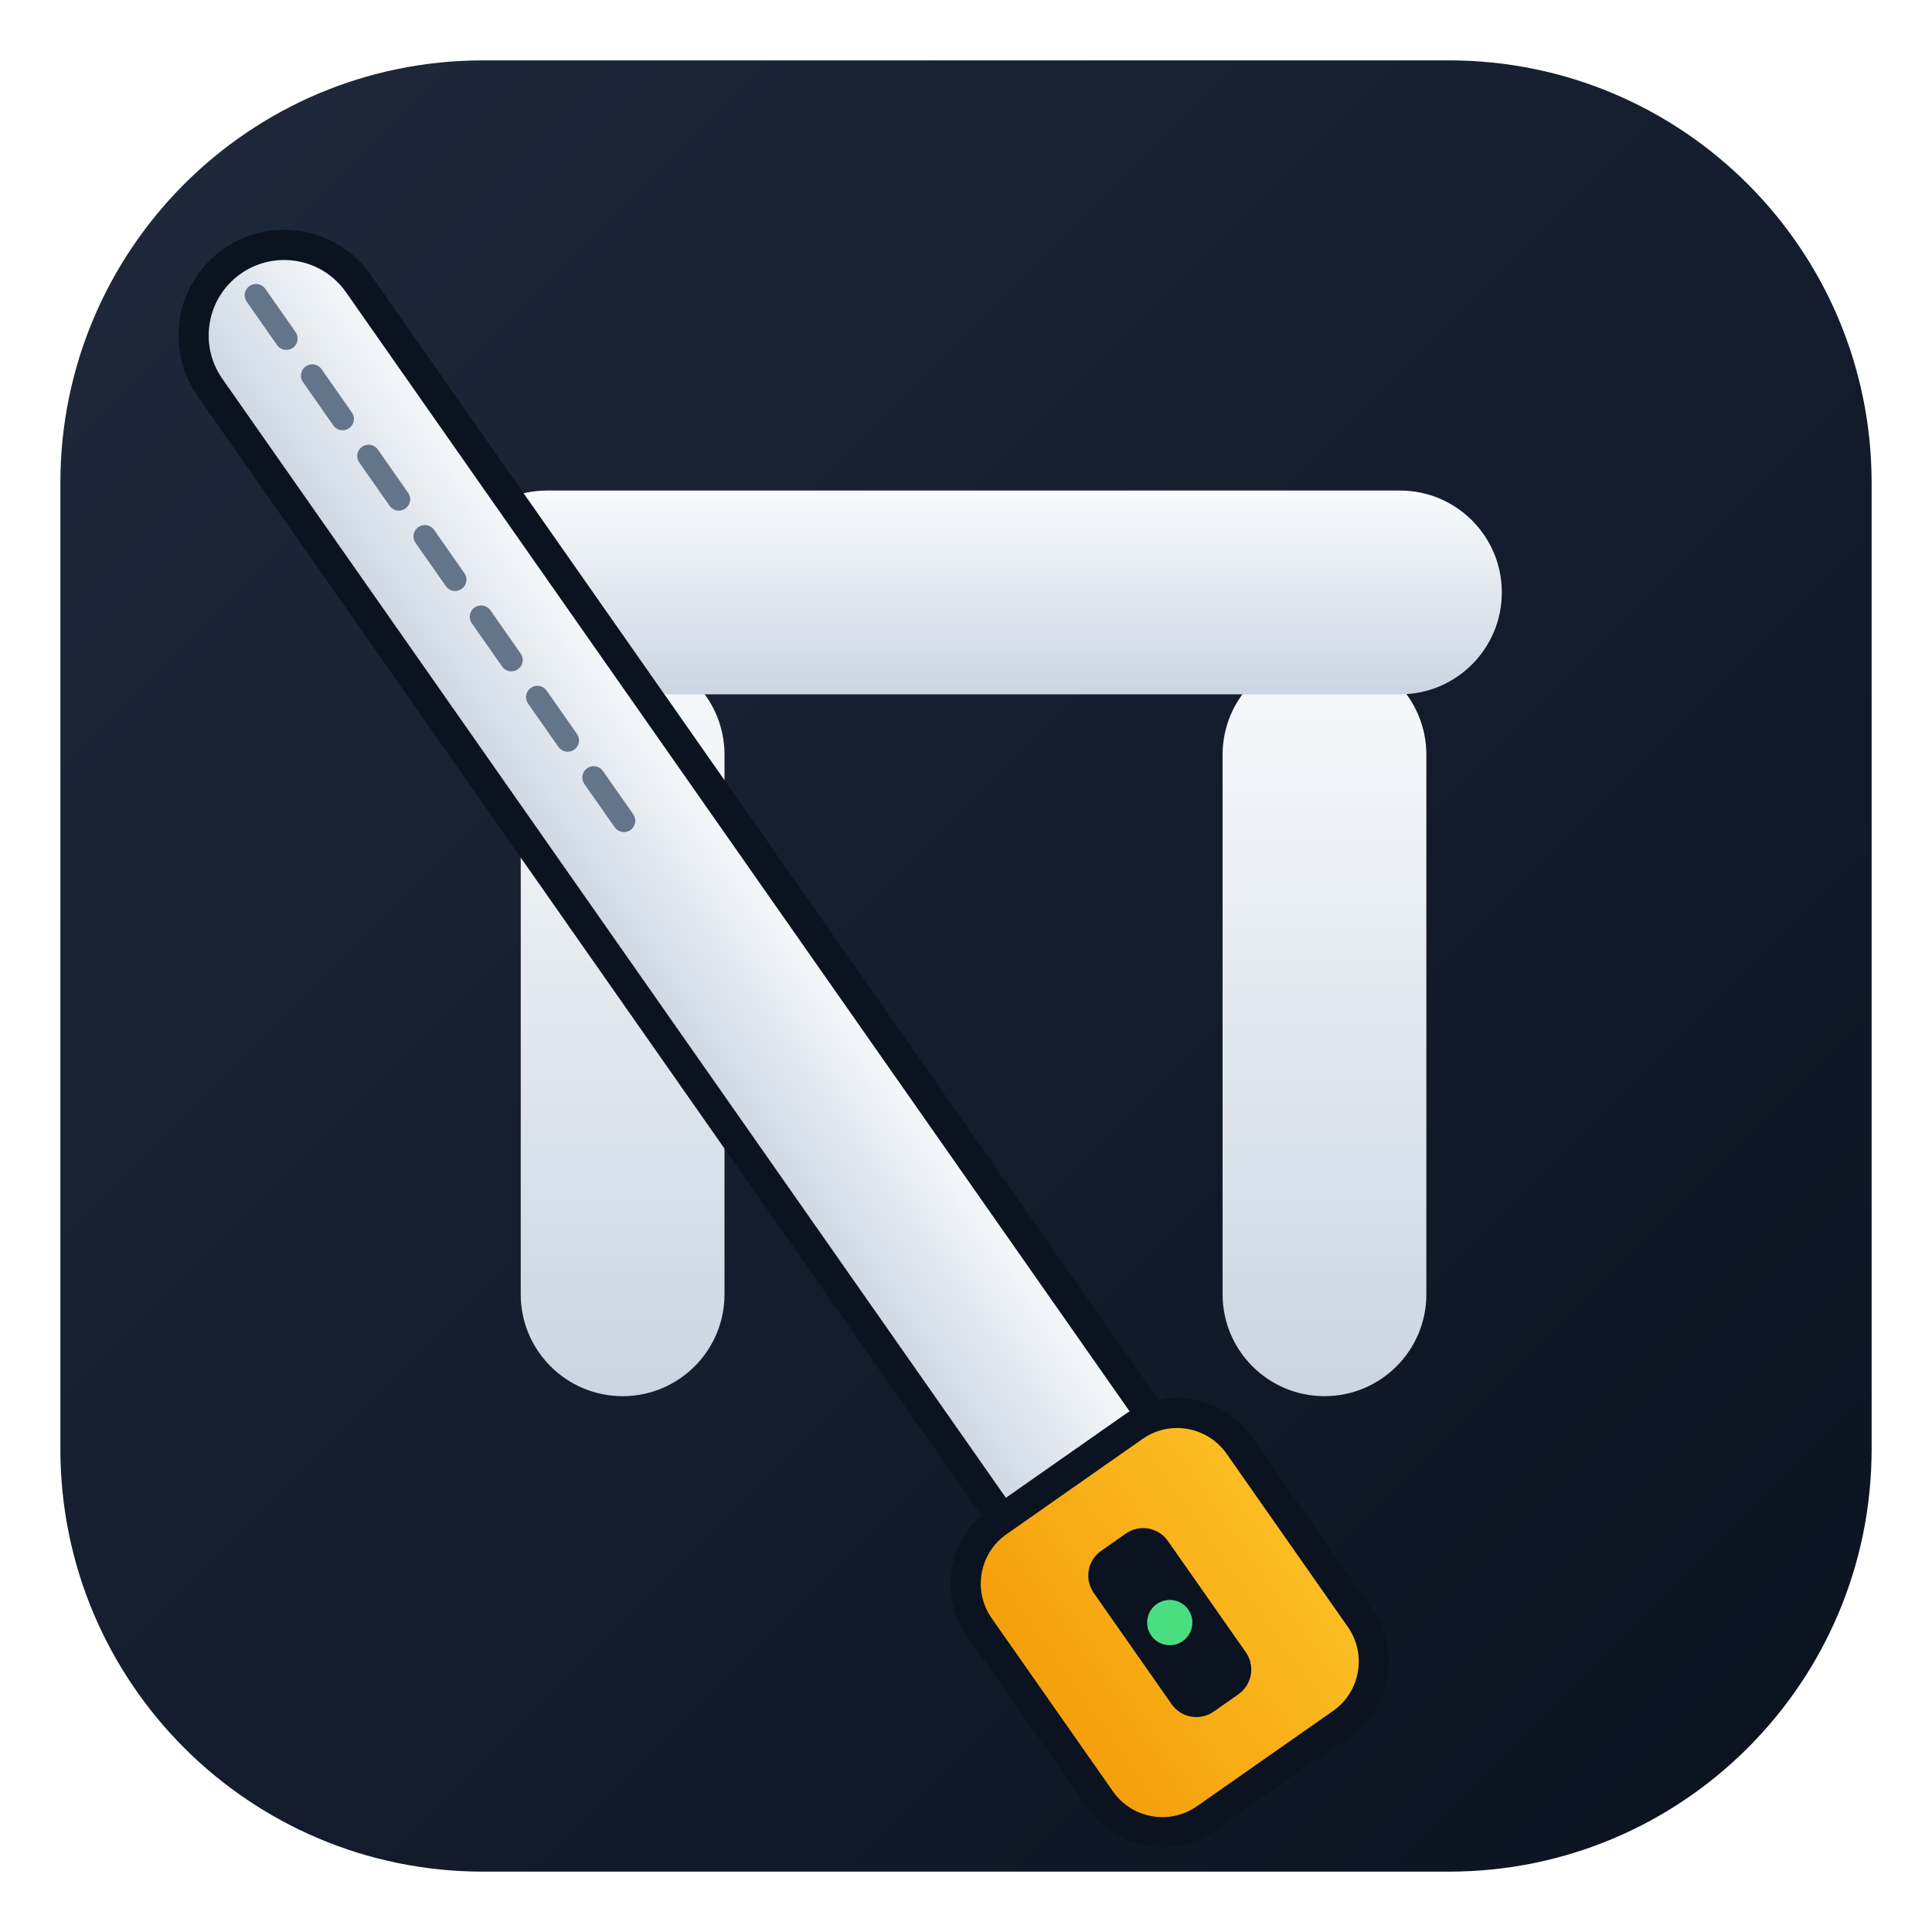
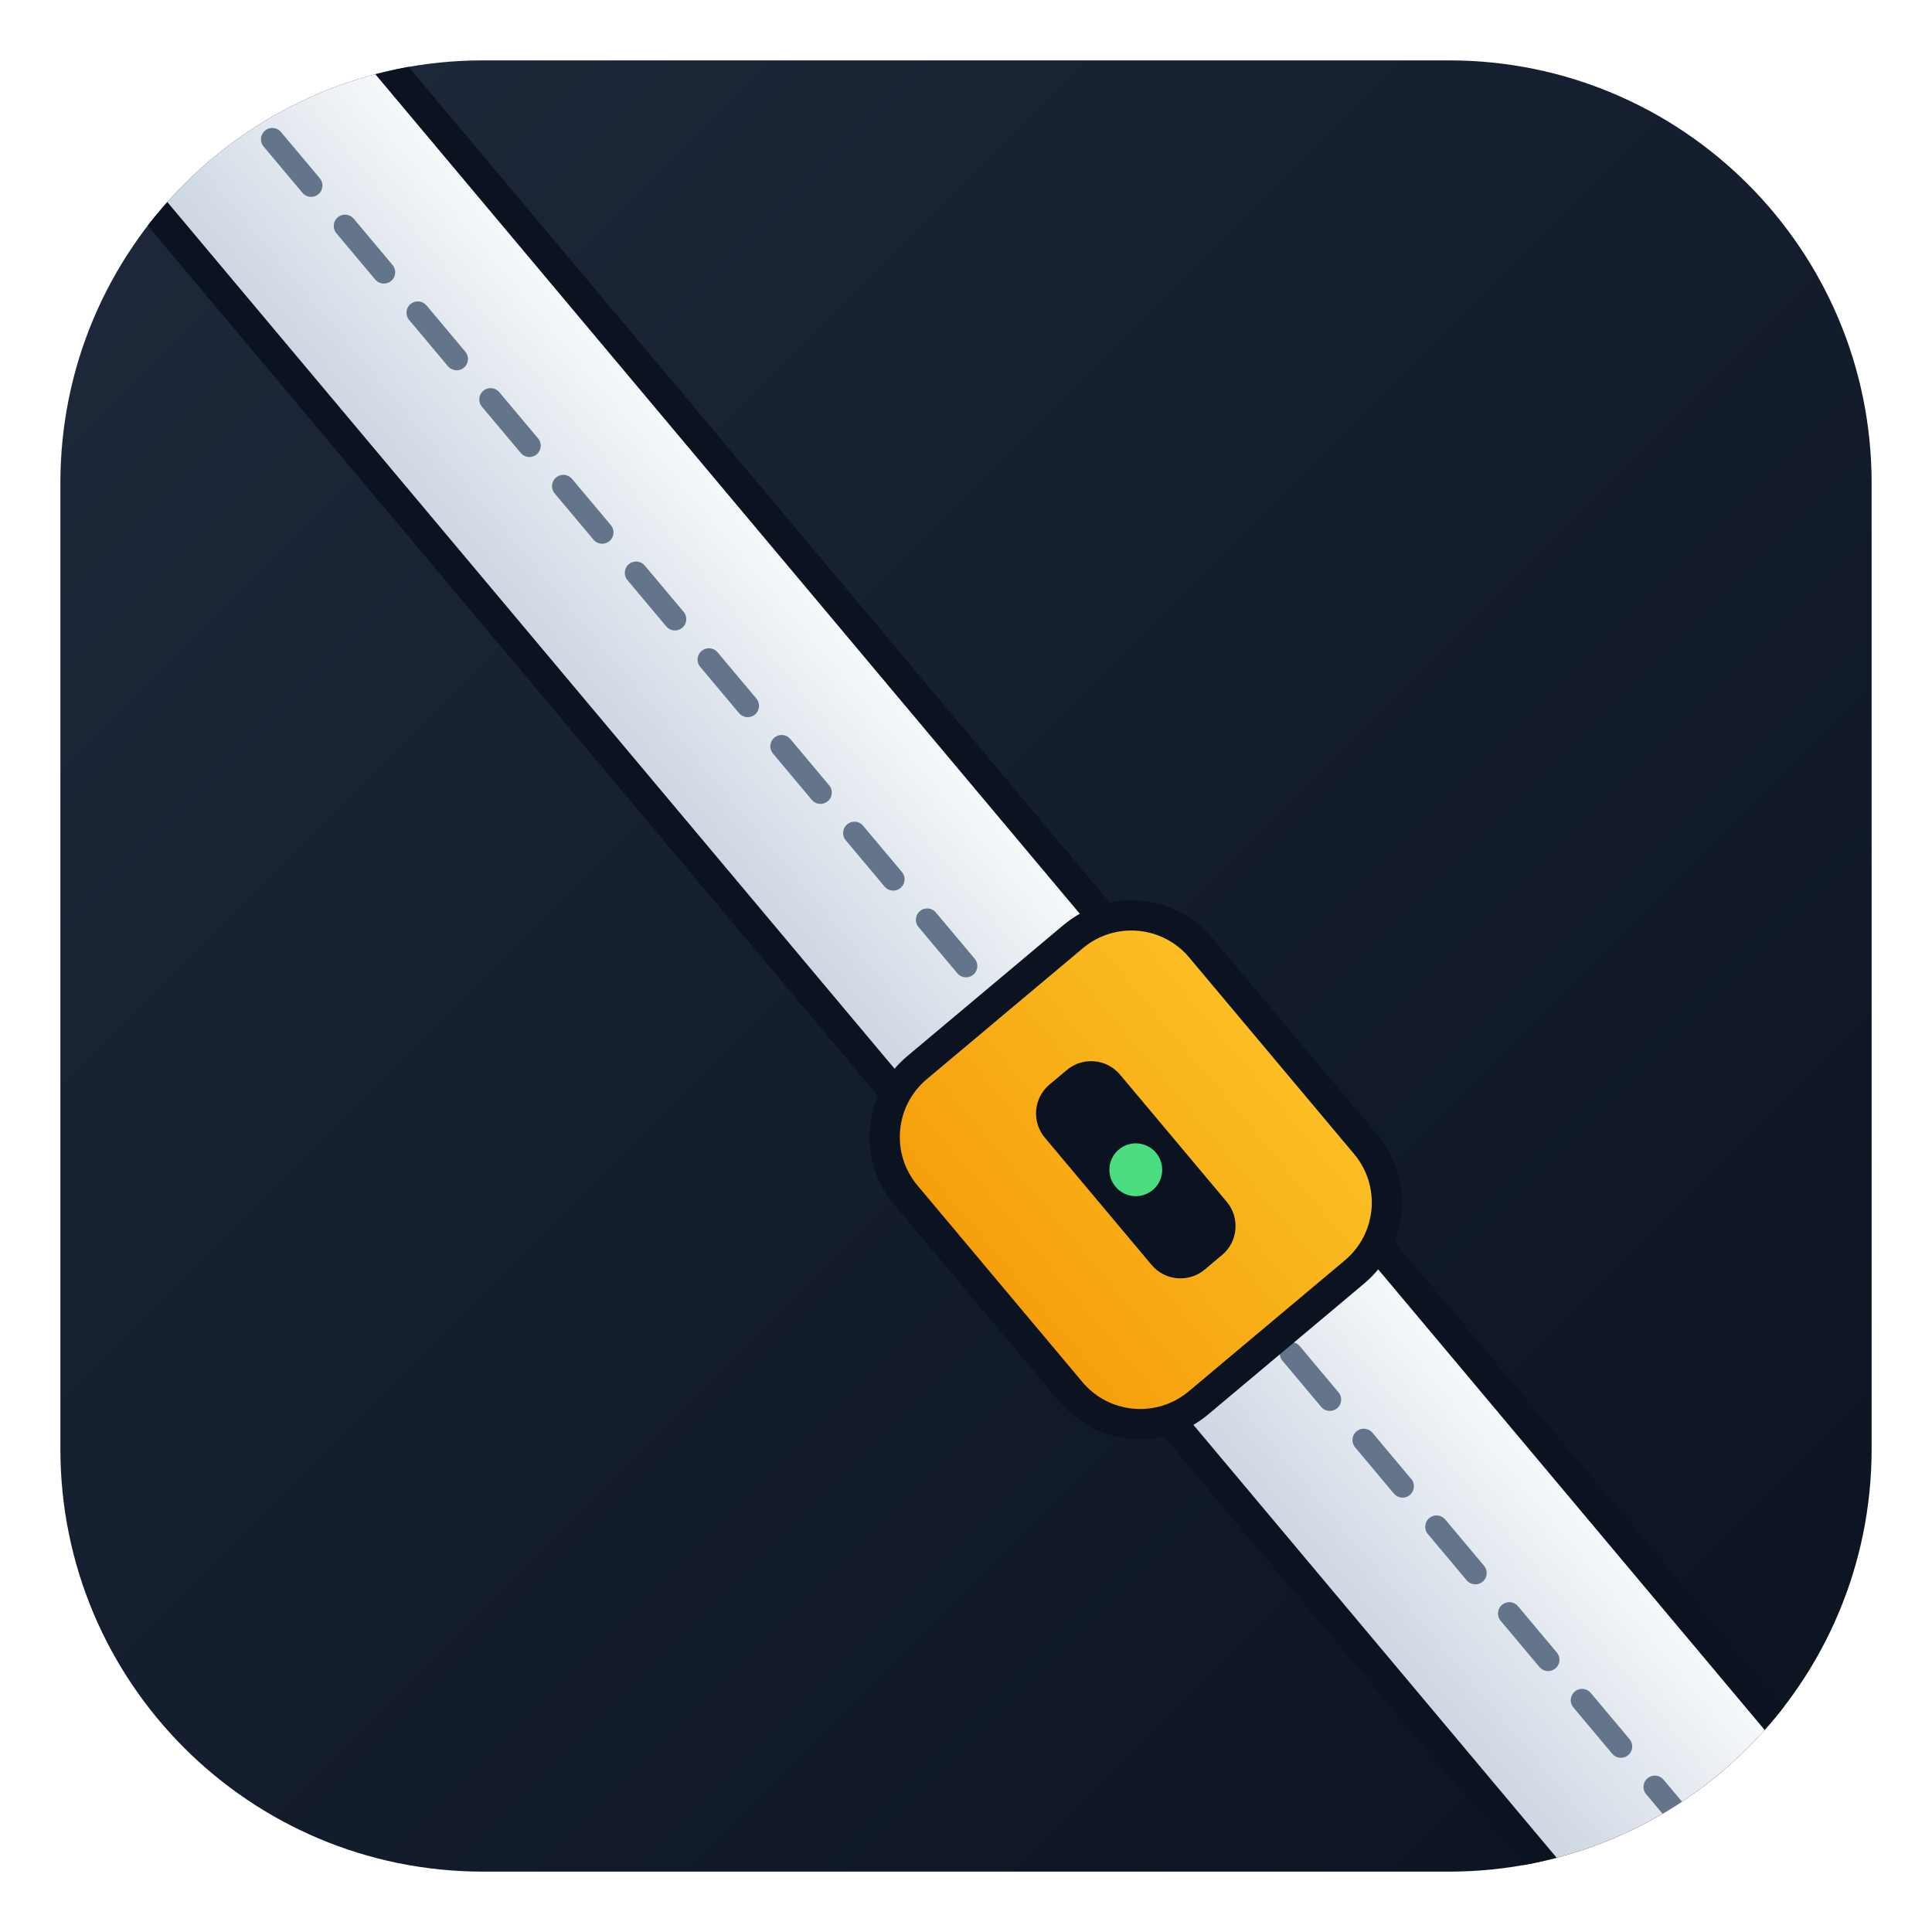
<svg xmlns="http://www.w3.org/2000/svg" viewBox="0 0 512 512" role="img" aria-label="pi-seatbelt logo">
  <defs>
    <linearGradient id="bg" x1="0" y1="0" x2="1" y2="1">
      <stop offset="0" stop-color="#1e293b" />
      <stop offset="1" stop-color="#0b1220" />
    </linearGradient>
    <linearGradient id="strap" x1="0" y1="0" x2="0" y2="1">
      <stop offset="0" stop-color="#f8fafc" />
      <stop offset="1" stop-color="#cbd5e1" />
    </linearGradient>
    <linearGradient id="buckle" x1="0" y1="0" x2="0" y2="1">
      <stop offset="0" stop-color="#fbbf24" />
      <stop offset="1" stop-color="#f59e0b" />
    </linearGradient>
    <clipPath id="frame">
      <rect x="16" y="16" width="480" height="480" rx="112" />
    </clipPath>
  </defs>
  <rect x="16" y="16" width="480" height="480" rx="112" fill="url(#bg)" />
-   <g fill="url(#strap)">
-     <rect x="138" y="173" width="54" height="197" rx="27" />
-     <rect x="324" y="173" width="54" height="197" rx="27" />
-     <rect x="118" y="130" width="280" height="54" rx="27" />
-   </g>
  <g clip-path="url(#frame)">
-     <g transform="rotate(55 186 247)">
-       <rect x="-31" y="223" width="434" height="48" rx="24" fill="url(#strap)" stroke="#0b1220" stroke-width="8" />
-       <line x1="-20" y1="247" x2="160" y2="247" stroke="#64748b" stroke-width="6" stroke-dasharray="14 12" stroke-linecap="round" />
+     <g transform="rotate(50 256 256)">
+       <rect x="-140" y="220" width="792" height="72" fill="url(#strap)" stroke="#0b1220" stroke-width="8" />
+       <line x1="-120" y1="256" x2="640" y2="256" stroke="#64748b" stroke-width="6" stroke-dasharray="16 14" stroke-linecap="round" />
    </g>
  </g>
-   <g transform="rotate(55 310 430)">
-     <rect x="262" y="388" width="96" height="84" rx="20" fill="url(#buckle)" stroke="#0b1220" stroke-width="8" />
-     <rect x="284" y="418" width="52" height="24" rx="8" fill="#0b1220" />
-     <circle cx="310" cy="430" r="6" fill="#4ade80" />
+   <g transform="rotate(50 301 310)">
+     <rect x="243" y="259" width="116" height="102" rx="24" fill="url(#buckle)" stroke="#0b1220" stroke-width="8" />
+     <rect x="269" y="297" width="64" height="26" rx="10" fill="#0b1220" />
+     <circle cx="301" cy="310" r="7" fill="#4ade80" />
  </g>
</svg>
